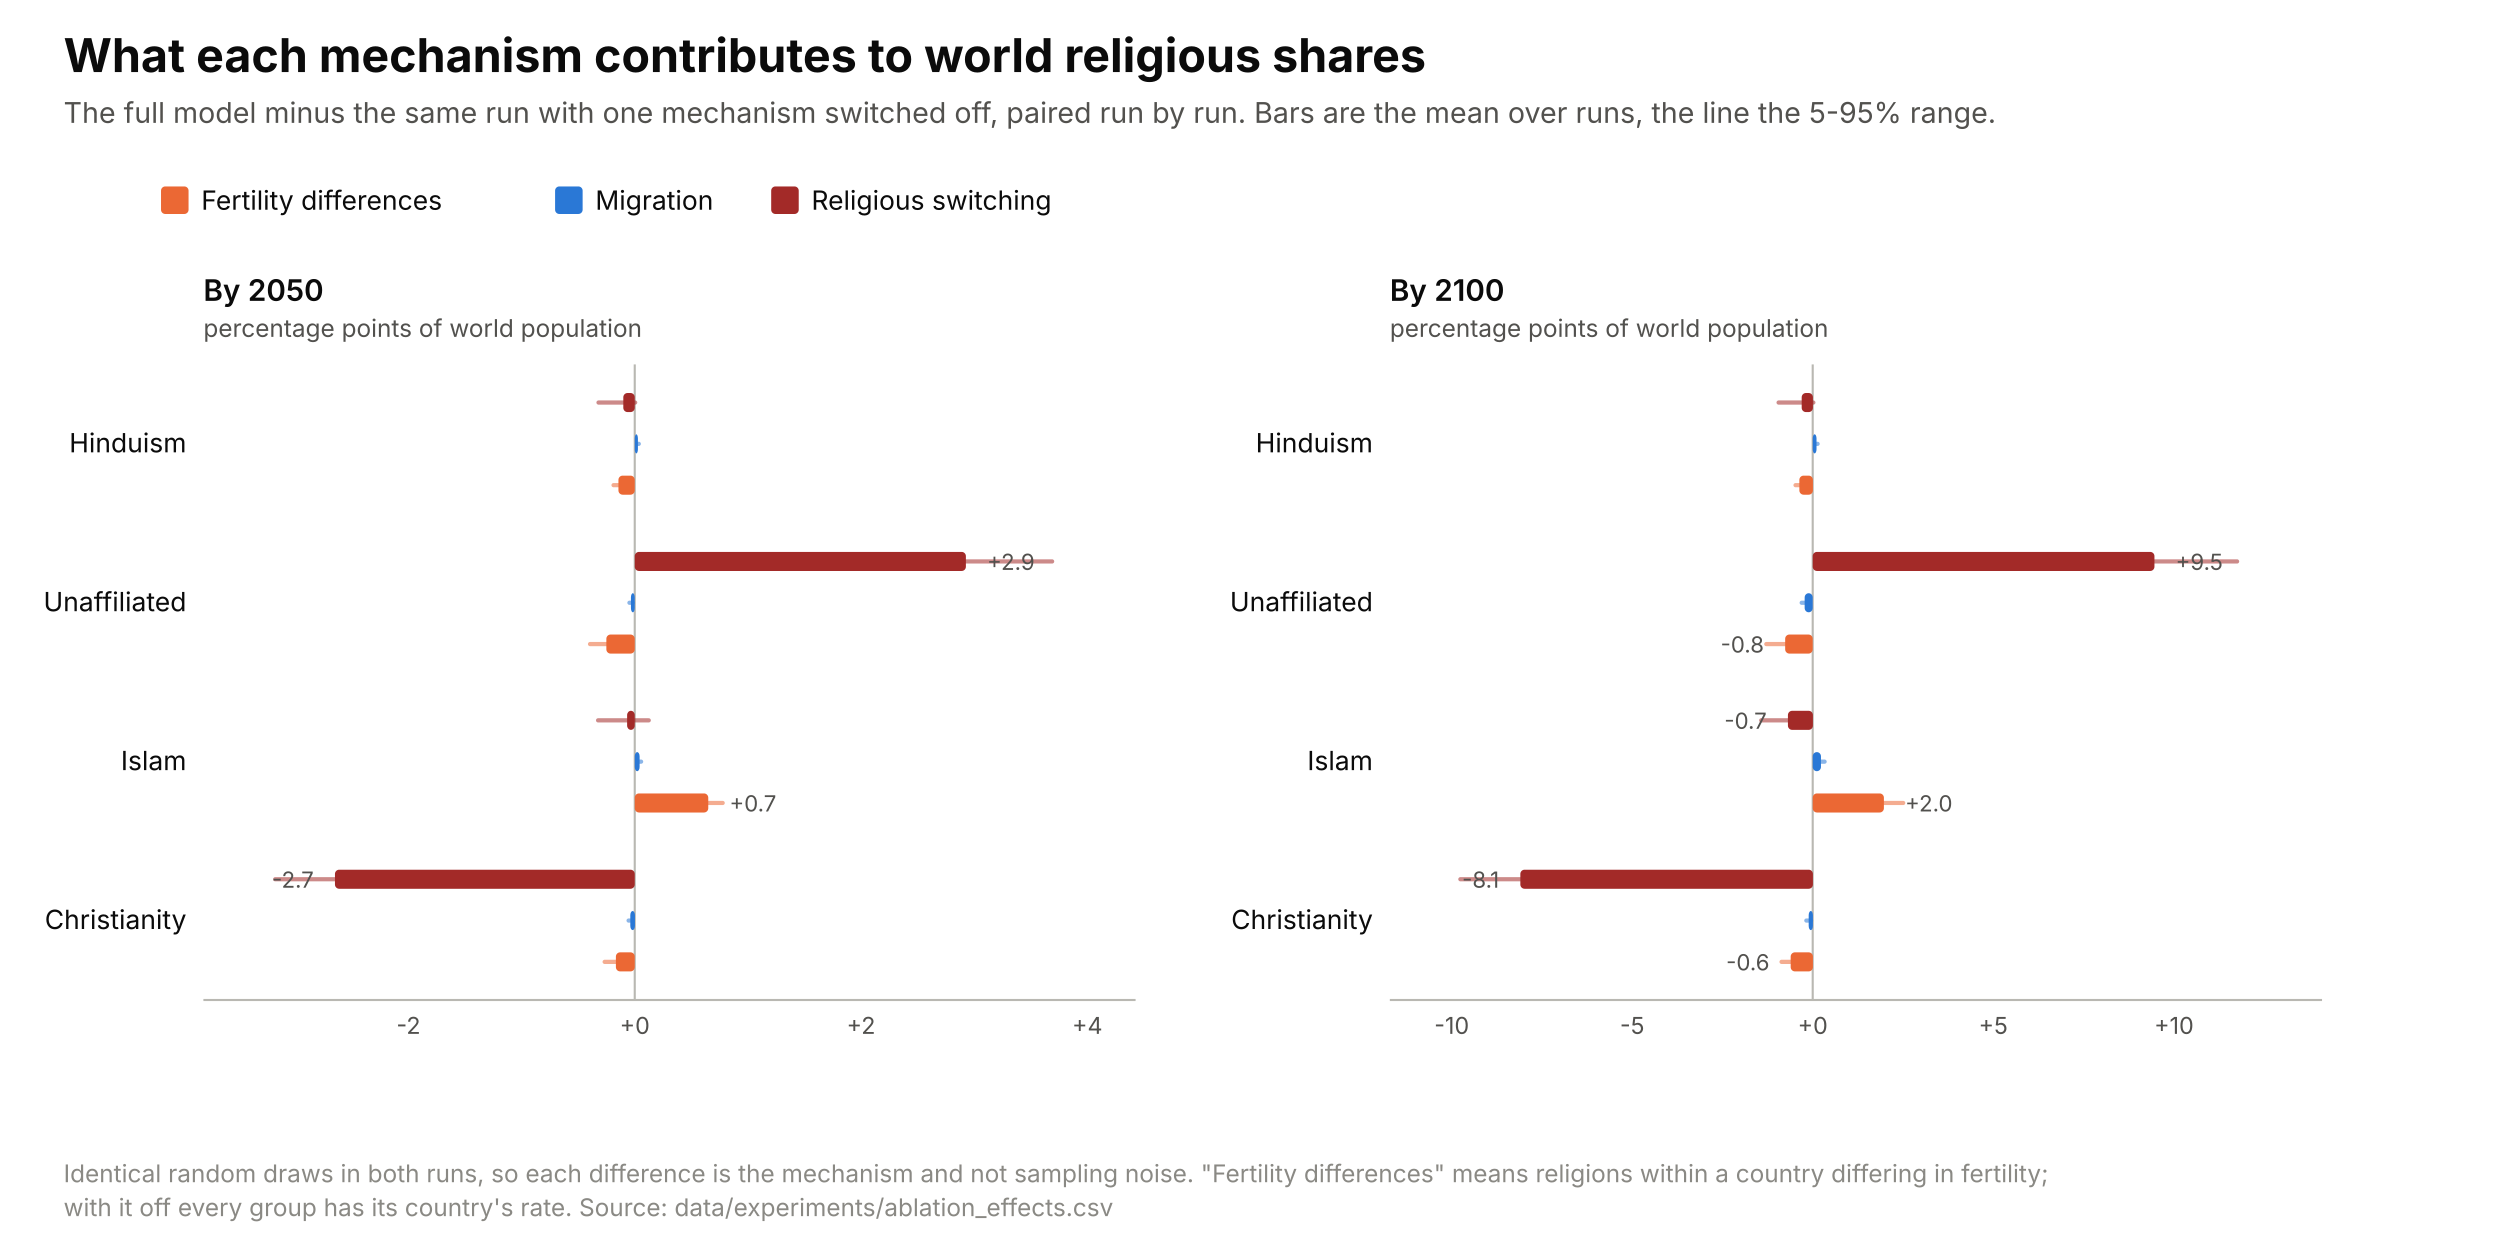
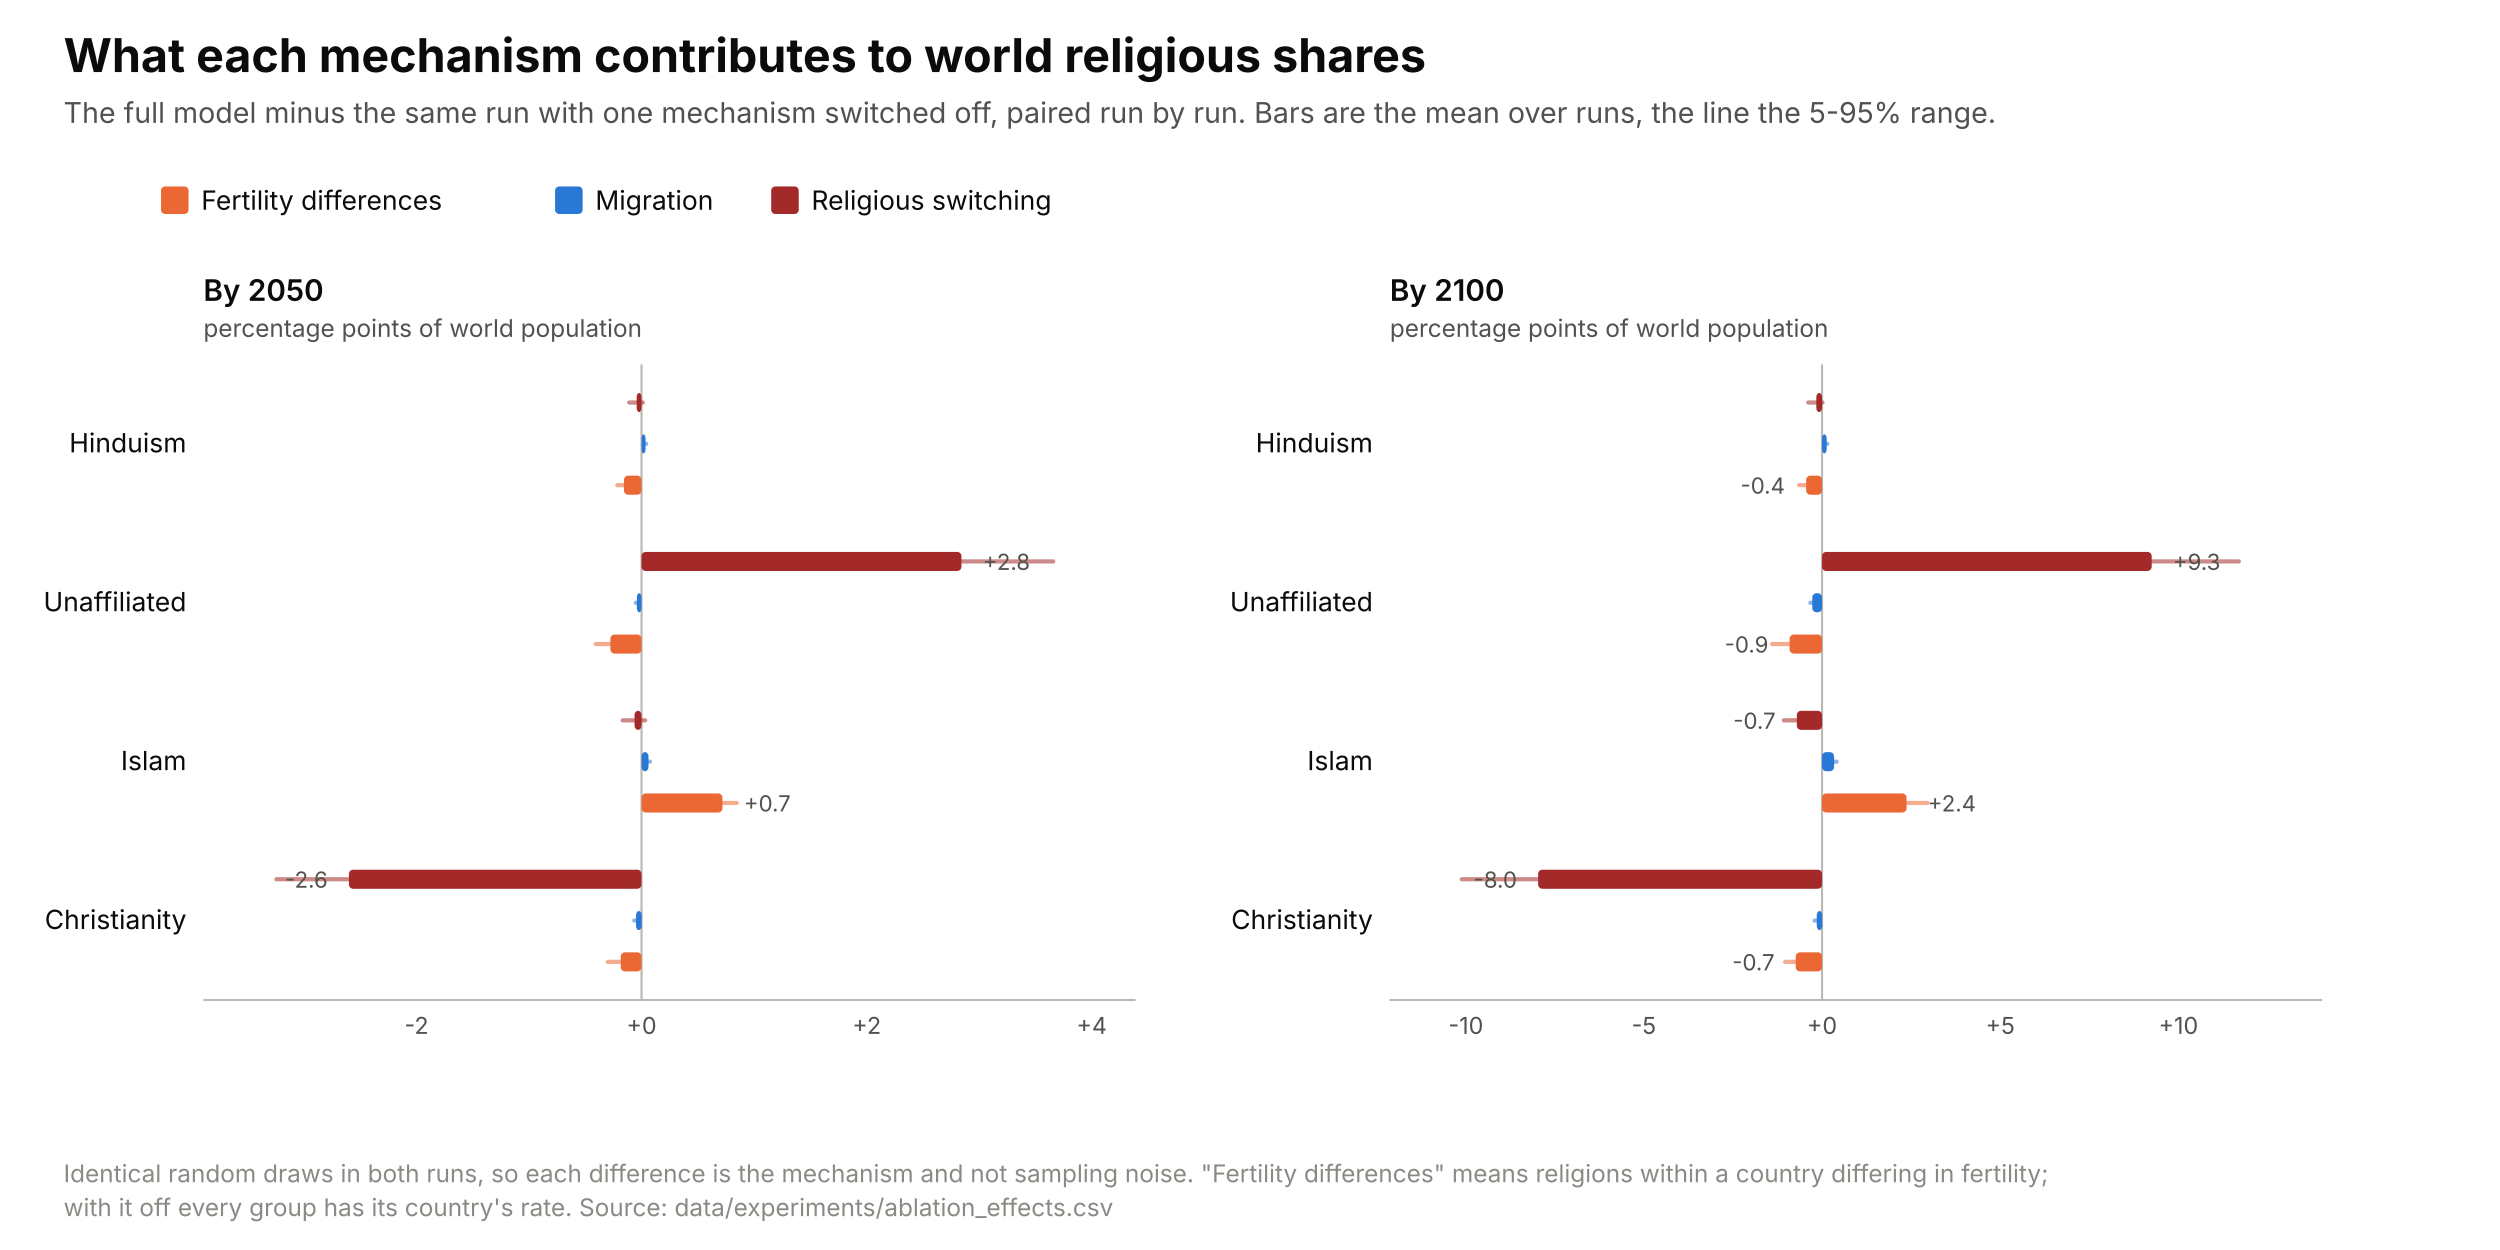
<svg xmlns="http://www.w3.org/2000/svg" viewBox="0 0 1180 590" role="img" font-family="system-ui,-apple-system,Segoe UI,sans-serif">
  <rect width="100%" height="100%" fill="#ffffff" />
  <text x="30" y="34" font-size="22" font-weight="700" fill="#0b0b0b">What each mechanism contributes to world religious shares</text>
  <text x="30" y="58" font-size="13.5" fill="#52514e">The full model minus the same run with one mechanism switched off, paired run by run. Bars are the mean over runs, the line the 5-95% range.</text>
  <rect x="76.0" y="88.0" width="13" height="13" rx="2" fill="#eb6834" />
  <text x="95.0" y="99.0" font-size="12.5" fill="#0b0b0b" text-anchor="start">Fertility differences</text>
  <rect x="262.0" y="88.0" width="13" height="13" rx="2" fill="#2a78d6" />
  <text x="281.0" y="99.0" font-size="12.5" fill="#0b0b0b" text-anchor="start">Migration</text>
  <rect x="364.0" y="88.0" width="13" height="13" rx="2" fill="#a32a28" />
  <text x="383.0" y="99.0" font-size="12.5" fill="#0b0b0b" text-anchor="start">Religious switching</text>
  <text x="96.0" y="142.0" font-size="14" fill="#0b0b0b" text-anchor="start" font-weight="600">By 2050</text>
  <text x="96.0" y="159.0" font-size="11.5" fill="#52514e" text-anchor="start">percentage points of world population</text>
-   <text x="192.8" y="488.0" font-size="11" fill="#52514e" text-anchor="middle">-2</text>
-   <text x="299.6" y="488.0" font-size="11" fill="#52514e" text-anchor="middle">+0</text>
-   <text x="406.4" y="488.0" font-size="11" fill="#52514e" text-anchor="middle">+2</text>
-   <text x="513.2" y="488.0" font-size="11" fill="#52514e" text-anchor="middle">+4</text>
-   <line x1="299.6" y1="172.0" x2="299.6" y2="472.0" stroke="#b9b8b2" stroke-width="1" />
+   <text x="196.6" y="488.0" font-size="11" fill="#52514e" text-anchor="middle">-2</text>
+   <text x="302.8" y="488.0" font-size="11" fill="#52514e" text-anchor="middle">+0</text>
+   <text x="409.1" y="488.0" font-size="11" fill="#52514e" text-anchor="middle">+2</text>
+   <text x="515.3" y="488.0" font-size="11" fill="#52514e" text-anchor="middle">+4</text>
+   <line x1="302.8" y1="172.0" x2="302.8" y2="472.0" stroke="#b9b8b2" stroke-width="1" />
  <line x1="96.0" y1="472.0" x2="536.0" y2="472.0" stroke="#b9b8b2" stroke-width="1" />
-   <line x1="285.4" y1="454.0" x2="295.8" y2="454.0" stroke="#eb6834" stroke-width="2.0" stroke-linecap="round" opacity="0.55" />
-   <rect x="290.7" y="449.5" width="8.9" height="9" rx="2" fill="#eb6834" />
-   <line x1="296.7" y1="434.5" x2="298.2" y2="434.5" stroke="#2a78d6" stroke-width="2.0" stroke-linecap="round" opacity="0.55" />
-   <rect x="297.5" y="430.0" width="2.2" height="9" rx="2" fill="#2a78d6" />
-   <line x1="129.9" y1="415.0" x2="183.5" y2="415.0" stroke="#a32a28" stroke-width="2.0" stroke-linecap="round" opacity="0.55" />
-   <rect x="158.1" y="410.5" width="141.5" height="9" rx="2" fill="#a32a28" />
-   <text x="148.1" y="419.0" font-size="10.5" fill="#52514e" text-anchor="end">-2.7</text>
+   <line x1="286.9" y1="454.0" x2="298.9" y2="454.0" stroke="#eb6834" stroke-width="2.0" stroke-linecap="round" opacity="0.55" />
+   <rect x="293.0" y="449.5" width="9.8" height="9" rx="2" fill="#eb6834" />
+   <line x1="299.4" y1="434.5" x2="301.0" y2="434.5" stroke="#2a78d6" stroke-width="2.0" stroke-linecap="round" opacity="0.55" />
+   <rect x="300.2" y="430.0" width="2.7" height="9" rx="2" fill="#2a78d6" />
+   <line x1="130.5" y1="415.0" x2="188.1" y2="415.0" stroke="#a32a28" stroke-width="2.0" stroke-linecap="round" opacity="0.55" />
+   <rect x="164.7" y="410.5" width="138.1" height="9" rx="2" fill="#a32a28" />
+   <text x="154.7" y="419.0" font-size="10.5" fill="#52514e" text-anchor="end">-2.6</text>
  <text x="88.0" y="438.5" font-size="12.5" fill="#0b0b0b" text-anchor="end">Christianity</text>
-   <line x1="329.4" y1="379.0" x2="341.1" y2="379.0" stroke="#eb6834" stroke-width="2.0" stroke-linecap="round" opacity="0.55" />
-   <rect x="299.6" y="374.5" width="34.7" height="9" rx="2" fill="#eb6834" />
-   <text x="344.3" y="383.0" font-size="10.5" fill="#52514e" text-anchor="start">+0.7</text>
-   <line x1="301.3" y1="359.5" x2="302.6" y2="359.5" stroke="#2a78d6" stroke-width="2.0" stroke-linecap="round" opacity="0.55" />
-   <rect x="299.6" y="355.0" width="2.3" height="9" rx="2" fill="#2a78d6" />
-   <line x1="282.3" y1="340.0" x2="306.2" y2="340.0" stroke="#a32a28" stroke-width="2.0" stroke-linecap="round" opacity="0.55" />
-   <rect x="296.0" y="335.5" width="3.6" height="9" rx="2" fill="#a32a28" />
+   <line x1="335.2" y1="379.0" x2="347.7" y2="379.0" stroke="#eb6834" stroke-width="2.0" stroke-linecap="round" opacity="0.55" />
+   <rect x="302.8" y="374.5" width="38.2" height="9" rx="2" fill="#eb6834" />
+   <text x="351.1" y="383.0" font-size="10.5" fill="#52514e" text-anchor="start">+0.7</text>
+   <line x1="305.3" y1="359.5" x2="306.8" y2="359.5" stroke="#2a78d6" stroke-width="2.0" stroke-linecap="round" opacity="0.55" />
+   <rect x="302.8" y="355.0" width="3.3" height="9" rx="2" fill="#2a78d6" />
+   <line x1="293.9" y1="340.0" x2="304.5" y2="340.0" stroke="#a32a28" stroke-width="2.0" stroke-linecap="round" opacity="0.55" />
+   <rect x="299.5" y="335.5" width="3.3" height="9" rx="2" fill="#a32a28" />
  <text x="88.0" y="363.5" font-size="12.5" fill="#0b0b0b" text-anchor="end">Islam</text>
-   <line x1="278.5" y1="304.0" x2="291.8" y2="304.0" stroke="#eb6834" stroke-width="2.0" stroke-linecap="round" opacity="0.55" />
-   <rect x="286.2" y="299.5" width="13.4" height="9" rx="2" fill="#eb6834" />
-   <line x1="297.1" y1="284.5" x2="298.6" y2="284.5" stroke="#2a78d6" stroke-width="2.0" stroke-linecap="round" opacity="0.55" />
-   <rect x="297.8" y="280.0" width="1.8" height="9" rx="2" fill="#2a78d6" />
-   <line x1="417.4" y1="265.0" x2="496.6" y2="265.0" stroke="#a32a28" stroke-width="2.0" stroke-linecap="round" opacity="0.55" />
-   <rect x="299.6" y="260.5" width="156.3" height="9" rx="2" fill="#a32a28" />
-   <text x="465.9" y="269.0" font-size="10.5" fill="#52514e" text-anchor="start">+2.9</text>
+   <line x1="281.2" y1="304.0" x2="294.3" y2="304.0" stroke="#eb6834" stroke-width="2.0" stroke-linecap="round" opacity="0.55" />
+   <rect x="288.1" y="299.5" width="14.7" height="9" rx="2" fill="#eb6834" />
+   <line x1="300.1" y1="284.5" x2="301.1" y2="284.5" stroke="#2a78d6" stroke-width="2.0" stroke-linecap="round" opacity="0.55" />
+   <rect x="300.6" y="280.0" width="2.2" height="9" rx="2" fill="#2a78d6" />
+   <line x1="411.2" y1="265.0" x2="497.1" y2="265.0" stroke="#a32a28" stroke-width="2.0" stroke-linecap="round" opacity="0.55" />
+   <rect x="302.8" y="260.5" width="151.0" height="9" rx="2" fill="#a32a28" />
+   <text x="463.9" y="269.0" font-size="10.5" fill="#52514e" text-anchor="start">+2.8</text>
  <text x="88.0" y="288.5" font-size="12.5" fill="#0b0b0b" text-anchor="end">Unaffiliated</text>
-   <line x1="289.6" y1="229.0" x2="294.0" y2="229.0" stroke="#eb6834" stroke-width="2.0" stroke-linecap="round" opacity="0.55" />
-   <rect x="291.9" y="224.5" width="7.7" height="9" rx="2" fill="#eb6834" />
-   <line x1="300.8" y1="209.5" x2="301.5" y2="209.5" stroke="#2a78d6" stroke-width="2.0" stroke-linecap="round" opacity="0.55" />
-   <rect x="299.6" y="205.0" width="1.5" height="9" rx="2" fill="#2a78d6" />
-   <line x1="282.5" y1="190.0" x2="299.8" y2="190.0" stroke="#a32a28" stroke-width="2.0" stroke-linecap="round" opacity="0.55" />
-   <rect x="294.2" y="185.5" width="5.4" height="9" rx="2" fill="#a32a28" />
+   <line x1="291.4" y1="229.0" x2="297.0" y2="229.0" stroke="#eb6834" stroke-width="2.0" stroke-linecap="round" opacity="0.55" />
+   <rect x="294.5" y="224.5" width="8.3" height="9" rx="2" fill="#eb6834" />
+   <line x1="304.4" y1="209.5" x2="305.0" y2="209.5" stroke="#2a78d6" stroke-width="2.0" stroke-linecap="round" opacity="0.55" />
+   <rect x="302.8" y="205.0" width="1.9" height="9" rx="2" fill="#2a78d6" />
+   <line x1="297.0" y1="190.0" x2="303.4" y2="190.0" stroke="#a32a28" stroke-width="2.0" stroke-linecap="round" opacity="0.55" />
+   <rect x="300.5" y="185.5" width="2.3" height="9" rx="2" fill="#a32a28" />
  <text x="88.0" y="213.5" font-size="12.5" fill="#0b0b0b" text-anchor="end">Hinduism</text>
  <text x="656.0" y="142.0" font-size="14" fill="#0b0b0b" text-anchor="start" font-weight="600">By 2100</text>
  <text x="656.0" y="159.0" font-size="11.5" fill="#52514e" text-anchor="start">percentage points of world population</text>
-   <text x="685.2" y="488.0" font-size="11" fill="#52514e" text-anchor="middle">-10</text>
-   <text x="770.4" y="488.0" font-size="11" fill="#52514e" text-anchor="middle">-5</text>
-   <text x="855.6" y="488.0" font-size="11" fill="#52514e" text-anchor="middle">+0</text>
-   <text x="940.8" y="488.0" font-size="11" fill="#52514e" text-anchor="middle">+5</text>
-   <text x="1026.1" y="488.0" font-size="11" fill="#52514e" text-anchor="middle">+10</text>
-   <line x1="855.6" y1="172.0" x2="855.6" y2="472.0" stroke="#b9b8b2" stroke-width="1" />
+   <text x="691.9" y="488.0" font-size="11" fill="#52514e" text-anchor="middle">-10</text>
+   <text x="775.9" y="488.0" font-size="11" fill="#52514e" text-anchor="middle">-5</text>
+   <text x="860.0" y="488.0" font-size="11" fill="#52514e" text-anchor="middle">+0</text>
+   <text x="944.1" y="488.0" font-size="11" fill="#52514e" text-anchor="middle">+5</text>
+   <text x="1028.2" y="488.0" font-size="11" fill="#52514e" text-anchor="middle">+10</text>
+   <line x1="860.0" y1="172.0" x2="860.0" y2="472.0" stroke="#b9b8b2" stroke-width="1" />
  <line x1="656.0" y1="472.0" x2="1096.0" y2="472.0" stroke="#b9b8b2" stroke-width="1" />
-   <line x1="840.9" y1="454.0" x2="848.7" y2="454.0" stroke="#eb6834" stroke-width="2.0" stroke-linecap="round" opacity="0.55" />
-   <rect x="845.2" y="449.5" width="10.5" height="9" rx="2" fill="#eb6834" />
-   <text x="835.2" y="458.0" font-size="10.5" fill="#52514e" text-anchor="end">-0.6</text>
-   <line x1="852.6" y1="434.5" x2="854.8" y2="434.5" stroke="#2a78d6" stroke-width="2.0" stroke-linecap="round" opacity="0.55" />
-   <rect x="853.7" y="430.0" width="2.0" height="9" rx="2" fill="#2a78d6" />
-   <line x1="689.3" y1="415.0" x2="739.6" y2="415.0" stroke="#a32a28" stroke-width="2.0" stroke-linecap="round" opacity="0.55" />
-   <rect x="717.6" y="410.5" width="138.1" height="9" rx="2" fill="#a32a28" />
-   <text x="707.6" y="419.0" font-size="10.5" fill="#52514e" text-anchor="end">-8.1</text>
+   <line x1="842.6" y1="454.0" x2="853.0" y2="454.0" stroke="#eb6834" stroke-width="2.0" stroke-linecap="round" opacity="0.55" />
+   <rect x="847.6" y="449.5" width="12.4" height="9" rx="2" fill="#eb6834" />
+   <text x="837.6" y="458.0" font-size="10.5" fill="#52514e" text-anchor="end">-0.7</text>
+   <line x1="856.5" y1="434.5" x2="858.5" y2="434.5" stroke="#2a78d6" stroke-width="2.0" stroke-linecap="round" opacity="0.55" />
+   <rect x="857.5" y="430.0" width="2.6" height="9" rx="2" fill="#2a78d6" />
+   <line x1="690.0" y1="415.0" x2="746.9" y2="415.0" stroke="#a32a28" stroke-width="2.0" stroke-linecap="round" opacity="0.55" />
+   <rect x="726.0" y="410.5" width="134.0" height="9" rx="2" fill="#a32a28" />
+   <text x="716.0" y="419.0" font-size="10.5" fill="#52514e" text-anchor="end">-8.0</text>
  <text x="648.0" y="438.5" font-size="12.5" fill="#0b0b0b" text-anchor="end">Christianity</text>
-   <line x1="883.3" y1="379.0" x2="898.3" y2="379.0" stroke="#eb6834" stroke-width="2.0" stroke-linecap="round" opacity="0.55" />
-   <rect x="855.6" y="374.5" width="33.6" height="9" rx="2" fill="#eb6834" />
-   <text x="899.2" y="383.0" font-size="10.5" fill="#52514e" text-anchor="start">+2.0</text>
-   <line x1="858.2" y1="359.5" x2="861.2" y2="359.5" stroke="#2a78d6" stroke-width="2.0" stroke-linecap="round" opacity="0.55" />
-   <rect x="855.6" y="355.0" width="3.9" height="9" rx="2" fill="#2a78d6" />
-   <line x1="831.3" y1="340.0" x2="854.2" y2="340.0" stroke="#a32a28" stroke-width="2.0" stroke-linecap="round" opacity="0.55" />
-   <rect x="843.9" y="335.5" width="11.8" height="9" rx="2" fill="#a32a28" />
-   <text x="833.9" y="344.0" font-size="10.5" fill="#52514e" text-anchor="end">-0.7</text>
+   <line x1="893.2" y1="379.0" x2="909.8" y2="379.0" stroke="#eb6834" stroke-width="2.0" stroke-linecap="round" opacity="0.55" />
+   <rect x="860.0" y="374.5" width="39.9" height="9" rx="2" fill="#eb6834" />
+   <text x="909.9" y="383.0" font-size="10.5" fill="#52514e" text-anchor="start">+2.4</text>
+   <line x1="864.4" y1="359.5" x2="866.9" y2="359.5" stroke="#2a78d6" stroke-width="2.0" stroke-linecap="round" opacity="0.55" />
+   <rect x="860.0" y="355.0" width="5.7" height="9" rx="2" fill="#2a78d6" />
+   <line x1="842.0" y1="340.0" x2="852.6" y2="340.0" stroke="#a32a28" stroke-width="2.0" stroke-linecap="round" opacity="0.55" />
+   <rect x="848.1" y="335.5" width="11.9" height="9" rx="2" fill="#a32a28" />
+   <text x="838.1" y="344.0" font-size="10.5" fill="#52514e" text-anchor="end">-0.7</text>
  <text x="648.0" y="363.5" font-size="12.5" fill="#0b0b0b" text-anchor="end">Islam</text>
-   <line x1="833.7" y1="304.0" x2="848.1" y2="304.0" stroke="#eb6834" stroke-width="2.0" stroke-linecap="round" opacity="0.55" />
-   <rect x="842.6" y="299.5" width="13.0" height="9" rx="2" fill="#eb6834" />
-   <text x="832.6" y="308.0" font-size="10.5" fill="#52514e" text-anchor="end">-0.8</text>
-   <line x1="850.4" y1="284.5" x2="852.8" y2="284.5" stroke="#2a78d6" stroke-width="2.0" stroke-linecap="round" opacity="0.55" />
-   <rect x="851.8" y="280.0" width="3.8" height="9" rx="2" fill="#2a78d6" />
-   <line x1="996.0" y1="265.0" x2="1055.9" y2="265.0" stroke="#a32a28" stroke-width="2.0" stroke-linecap="round" opacity="0.55" />
-   <rect x="855.6" y="260.5" width="161.3" height="9" rx="2" fill="#a32a28" />
-   <text x="1026.9" y="269.0" font-size="10.5" fill="#52514e" text-anchor="start">+9.5</text>
+   <line x1="836.5" y1="304.0" x2="851.0" y2="304.0" stroke="#eb6834" stroke-width="2.0" stroke-linecap="round" opacity="0.55" />
+   <rect x="844.7" y="299.5" width="15.3" height="9" rx="2" fill="#eb6834" />
+   <text x="834.7" y="308.0" font-size="10.5" fill="#52514e" text-anchor="end">-0.9</text>
+   <line x1="854.5" y1="284.5" x2="856.4" y2="284.5" stroke="#2a78d6" stroke-width="2.0" stroke-linecap="round" opacity="0.55" />
+   <rect x="855.4" y="280.0" width="4.6" height="9" rx="2" fill="#2a78d6" />
+   <line x1="985.2" y1="265.0" x2="1056.7" y2="265.0" stroke="#a32a28" stroke-width="2.0" stroke-linecap="round" opacity="0.55" />
+   <rect x="860.0" y="260.5" width="155.6" height="9" rx="2" fill="#a32a28" />
+   <text x="1025.6" y="269.0" font-size="10.5" fill="#52514e" text-anchor="start">+9.3</text>
  <text x="648.0" y="288.5" font-size="12.5" fill="#0b0b0b" text-anchor="end">Unaffiliated</text>
-   <line x1="847.5" y1="229.0" x2="850.9" y2="229.0" stroke="#eb6834" stroke-width="2.0" stroke-linecap="round" opacity="0.55" />
-   <rect x="849.3" y="224.5" width="6.4" height="9" rx="2" fill="#eb6834" />
-   <line x1="857.0" y1="209.5" x2="857.9" y2="209.5" stroke="#2a78d6" stroke-width="2.0" stroke-linecap="round" opacity="0.55" />
-   <rect x="855.6" y="205.0" width="1.8" height="9" rx="2" fill="#2a78d6" />
-   <line x1="839.5" y1="190.0" x2="855.9" y2="190.0" stroke="#a32a28" stroke-width="2.0" stroke-linecap="round" opacity="0.55" />
-   <rect x="850.4" y="185.5" width="5.3" height="9" rx="2" fill="#a32a28" />
+   <line x1="849.2" y1="229.0" x2="855.1" y2="229.0" stroke="#eb6834" stroke-width="2.0" stroke-linecap="round" opacity="0.55" />
+   <rect x="852.5" y="224.5" width="7.5" height="9" rx="2" fill="#eb6834" />
+   <text x="842.5" y="233.0" font-size="10.5" fill="#52514e" text-anchor="end">-0.4</text>
+   <line x1="861.9" y1="209.5" x2="862.5" y2="209.5" stroke="#2a78d6" stroke-width="2.0" stroke-linecap="round" opacity="0.55" />
+   <rect x="860.0" y="205.0" width="2.2" height="9" rx="2" fill="#2a78d6" />
+   <line x1="853.5" y1="190.0" x2="860.2" y2="190.0" stroke="#a32a28" stroke-width="2.0" stroke-linecap="round" opacity="0.55" />
+   <rect x="857.3" y="185.5" width="2.7" height="9" rx="2" fill="#a32a28" />
  <text x="648.0" y="213.5" font-size="12.5" fill="#0b0b0b" text-anchor="end">Hinduism</text>
  <text x="30.0" y="558.0" font-size="11.5" fill="#8a8984" text-anchor="start">Identical random draws in both runs, so each difference is the mechanism and not sampling noise. "Fertility differences" means religions within a country differing in fertility;</text>
  <text x="30.0" y="574.0" font-size="11.5" fill="#8a8984" text-anchor="start">with it off every group has its country's rate. Source: data/experiments/ablation_effects.csv</text>
</svg>
